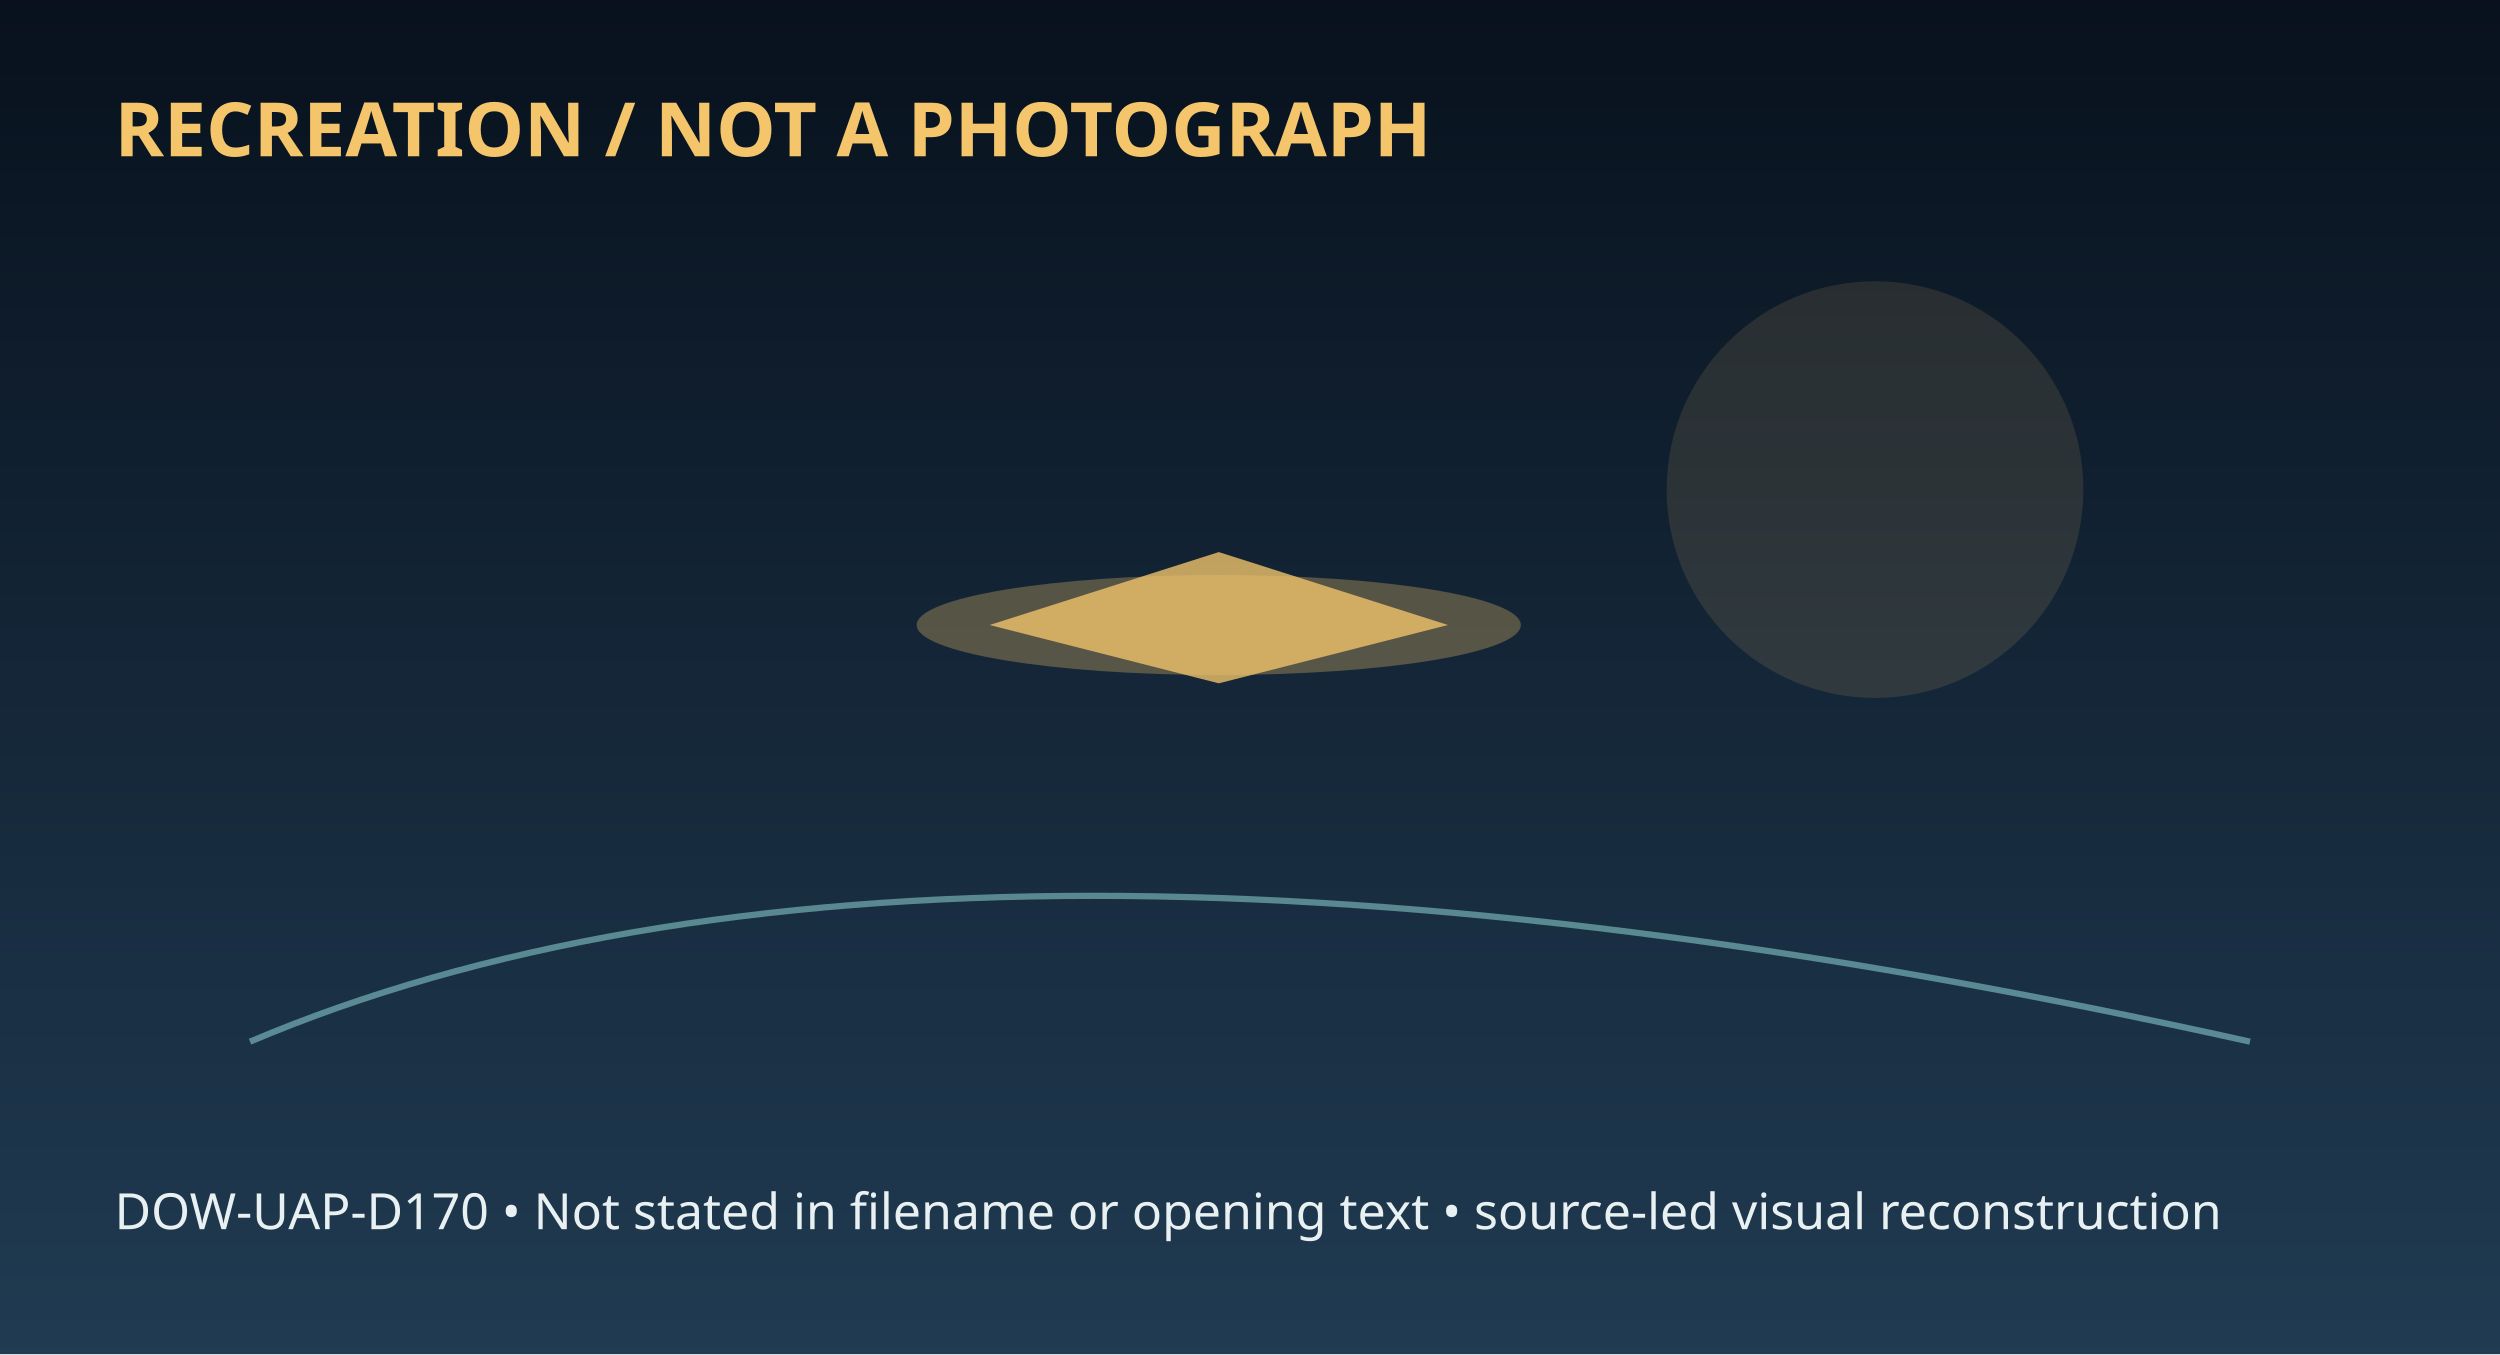
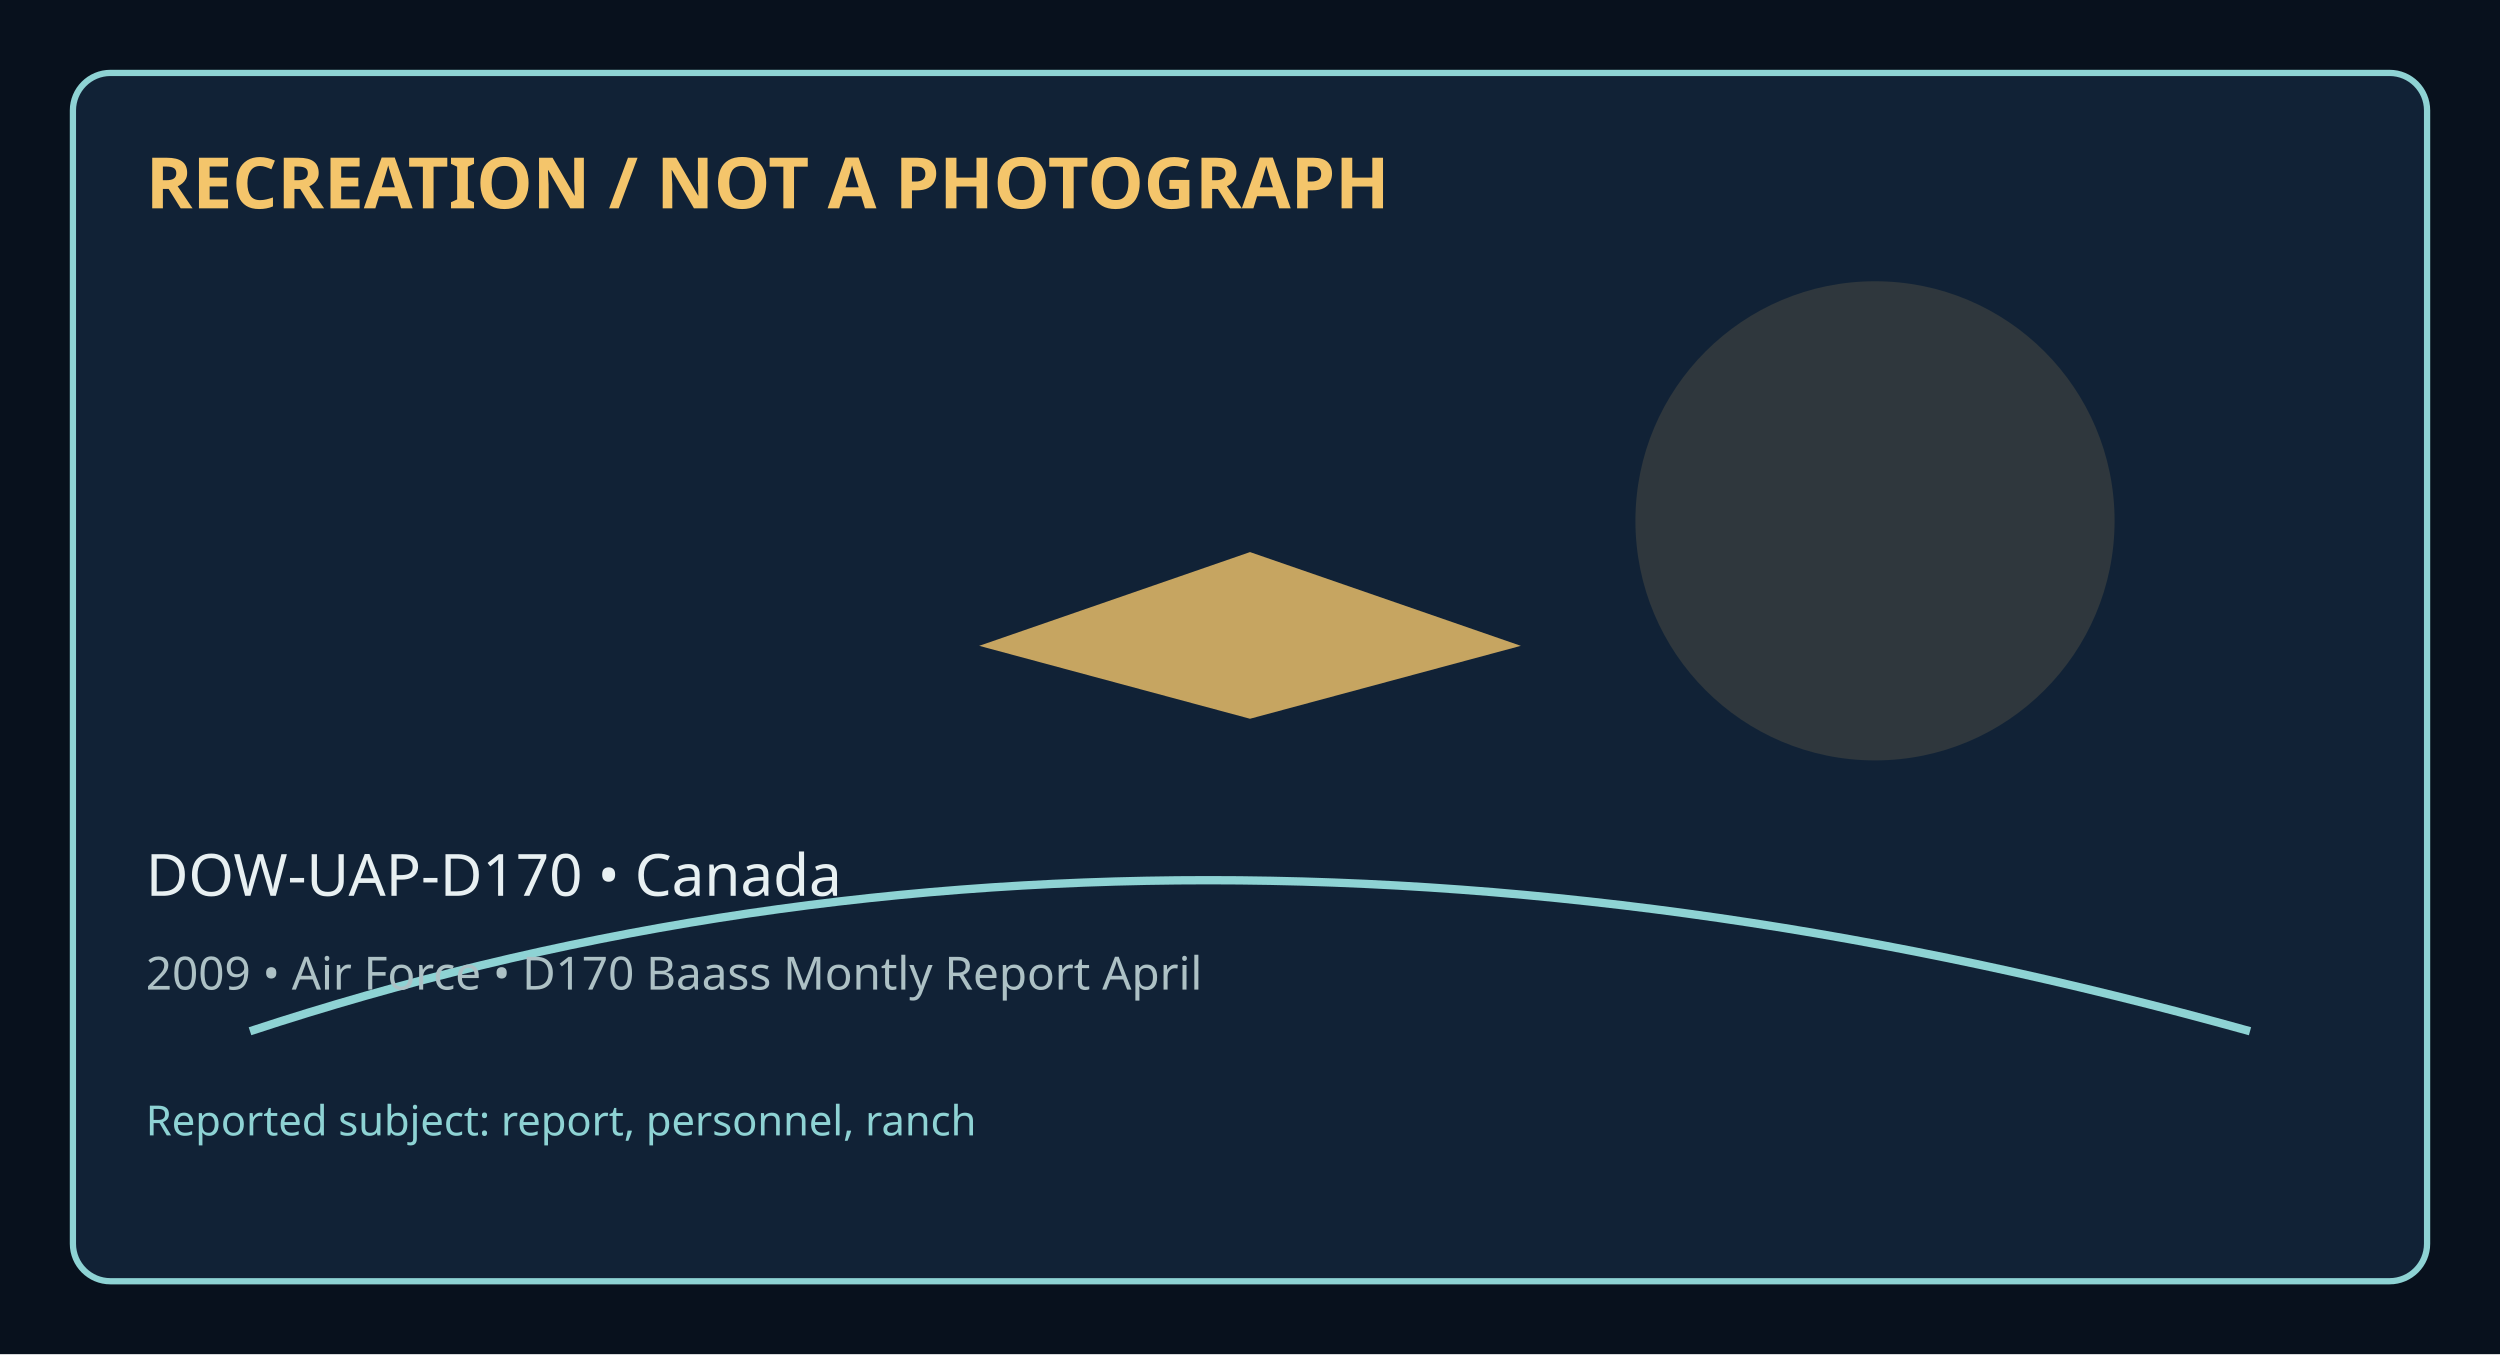
<svg xmlns="http://www.w3.org/2000/svg" viewBox="0 0 1200 650">
-   <defs>
-     <linearGradient id="g" x2="0" y2="1">
-       <stop stop-color="#08111d" />
-       <stop offset="1" stop-color="#203b52" />
-     </linearGradient>
-   </defs>
-   <rect width="1200" height="650" fill="url(#g)" />
-   <circle cx="900" cy="235" r="100" fill="#f4c56b" opacity=".12" />
-   <path d="M120 500 Q450 360 1080 500" fill="none" stroke="#8ed3d4" stroke-width="3" opacity=".55" />
-   <path d="M475 300 l110 -35 110 35 -110 28z" fill="#f4c56b" opacity=".78" />
-   <ellipse cx="585" cy="300" rx="145" ry="24" fill="#f4c56b" opacity=".3" />
-   <text x="55" y="75" fill="#f4c56b" font-family="sans-serif" font-size="36" font-weight="700">RECREATION / NOT A PHOTOGRAPH</text>
-   <text x="55" y="590" fill="#e8f0f2" font-family="sans-serif" font-size="24">DOW-UAP-D170 • Not stated in filename or opening text • source-led visual reconstruction</text>
+   <rect width="1200" height="650" fill="#08111d" />
+   <rect x="35" y="35" width="1130" height="580" rx="18" fill="#112236" stroke="#8ed3d4" stroke-width="3" />
+   <circle cx="900" cy="250" r="115" fill="#f4c56b" opacity=".13" />
+   <path d="M120 495 Q560 350 1080 495" fill="none" stroke="#8ed3d4" stroke-width="4" />
+   <path d="M470 310 L600 265 L730 310 L600 345 Z" fill="#f4c56b" opacity=".8" />
+   <text x="70" y="100" fill="#f4c56b" font-family="sans-serif" font-size="34" font-weight="700">RECREATION / NOT A PHOTOGRAPH</text>
+   <text x="70" y="430" fill="#e8f0f2" font-family="sans-serif" font-size="28">DOW-UAP-D170 • Canada</text>
+   <text x="70" y="475" fill="#adc1c5" font-family="sans-serif" font-size="22">2009 • Air Force • D170 Baass Montly Report April</text>
+   <text x="70" y="545" fill="#8ed3d4" font-family="sans-serif" font-size="20">Reported subject: report, personnel, ranch</text>
</svg>
